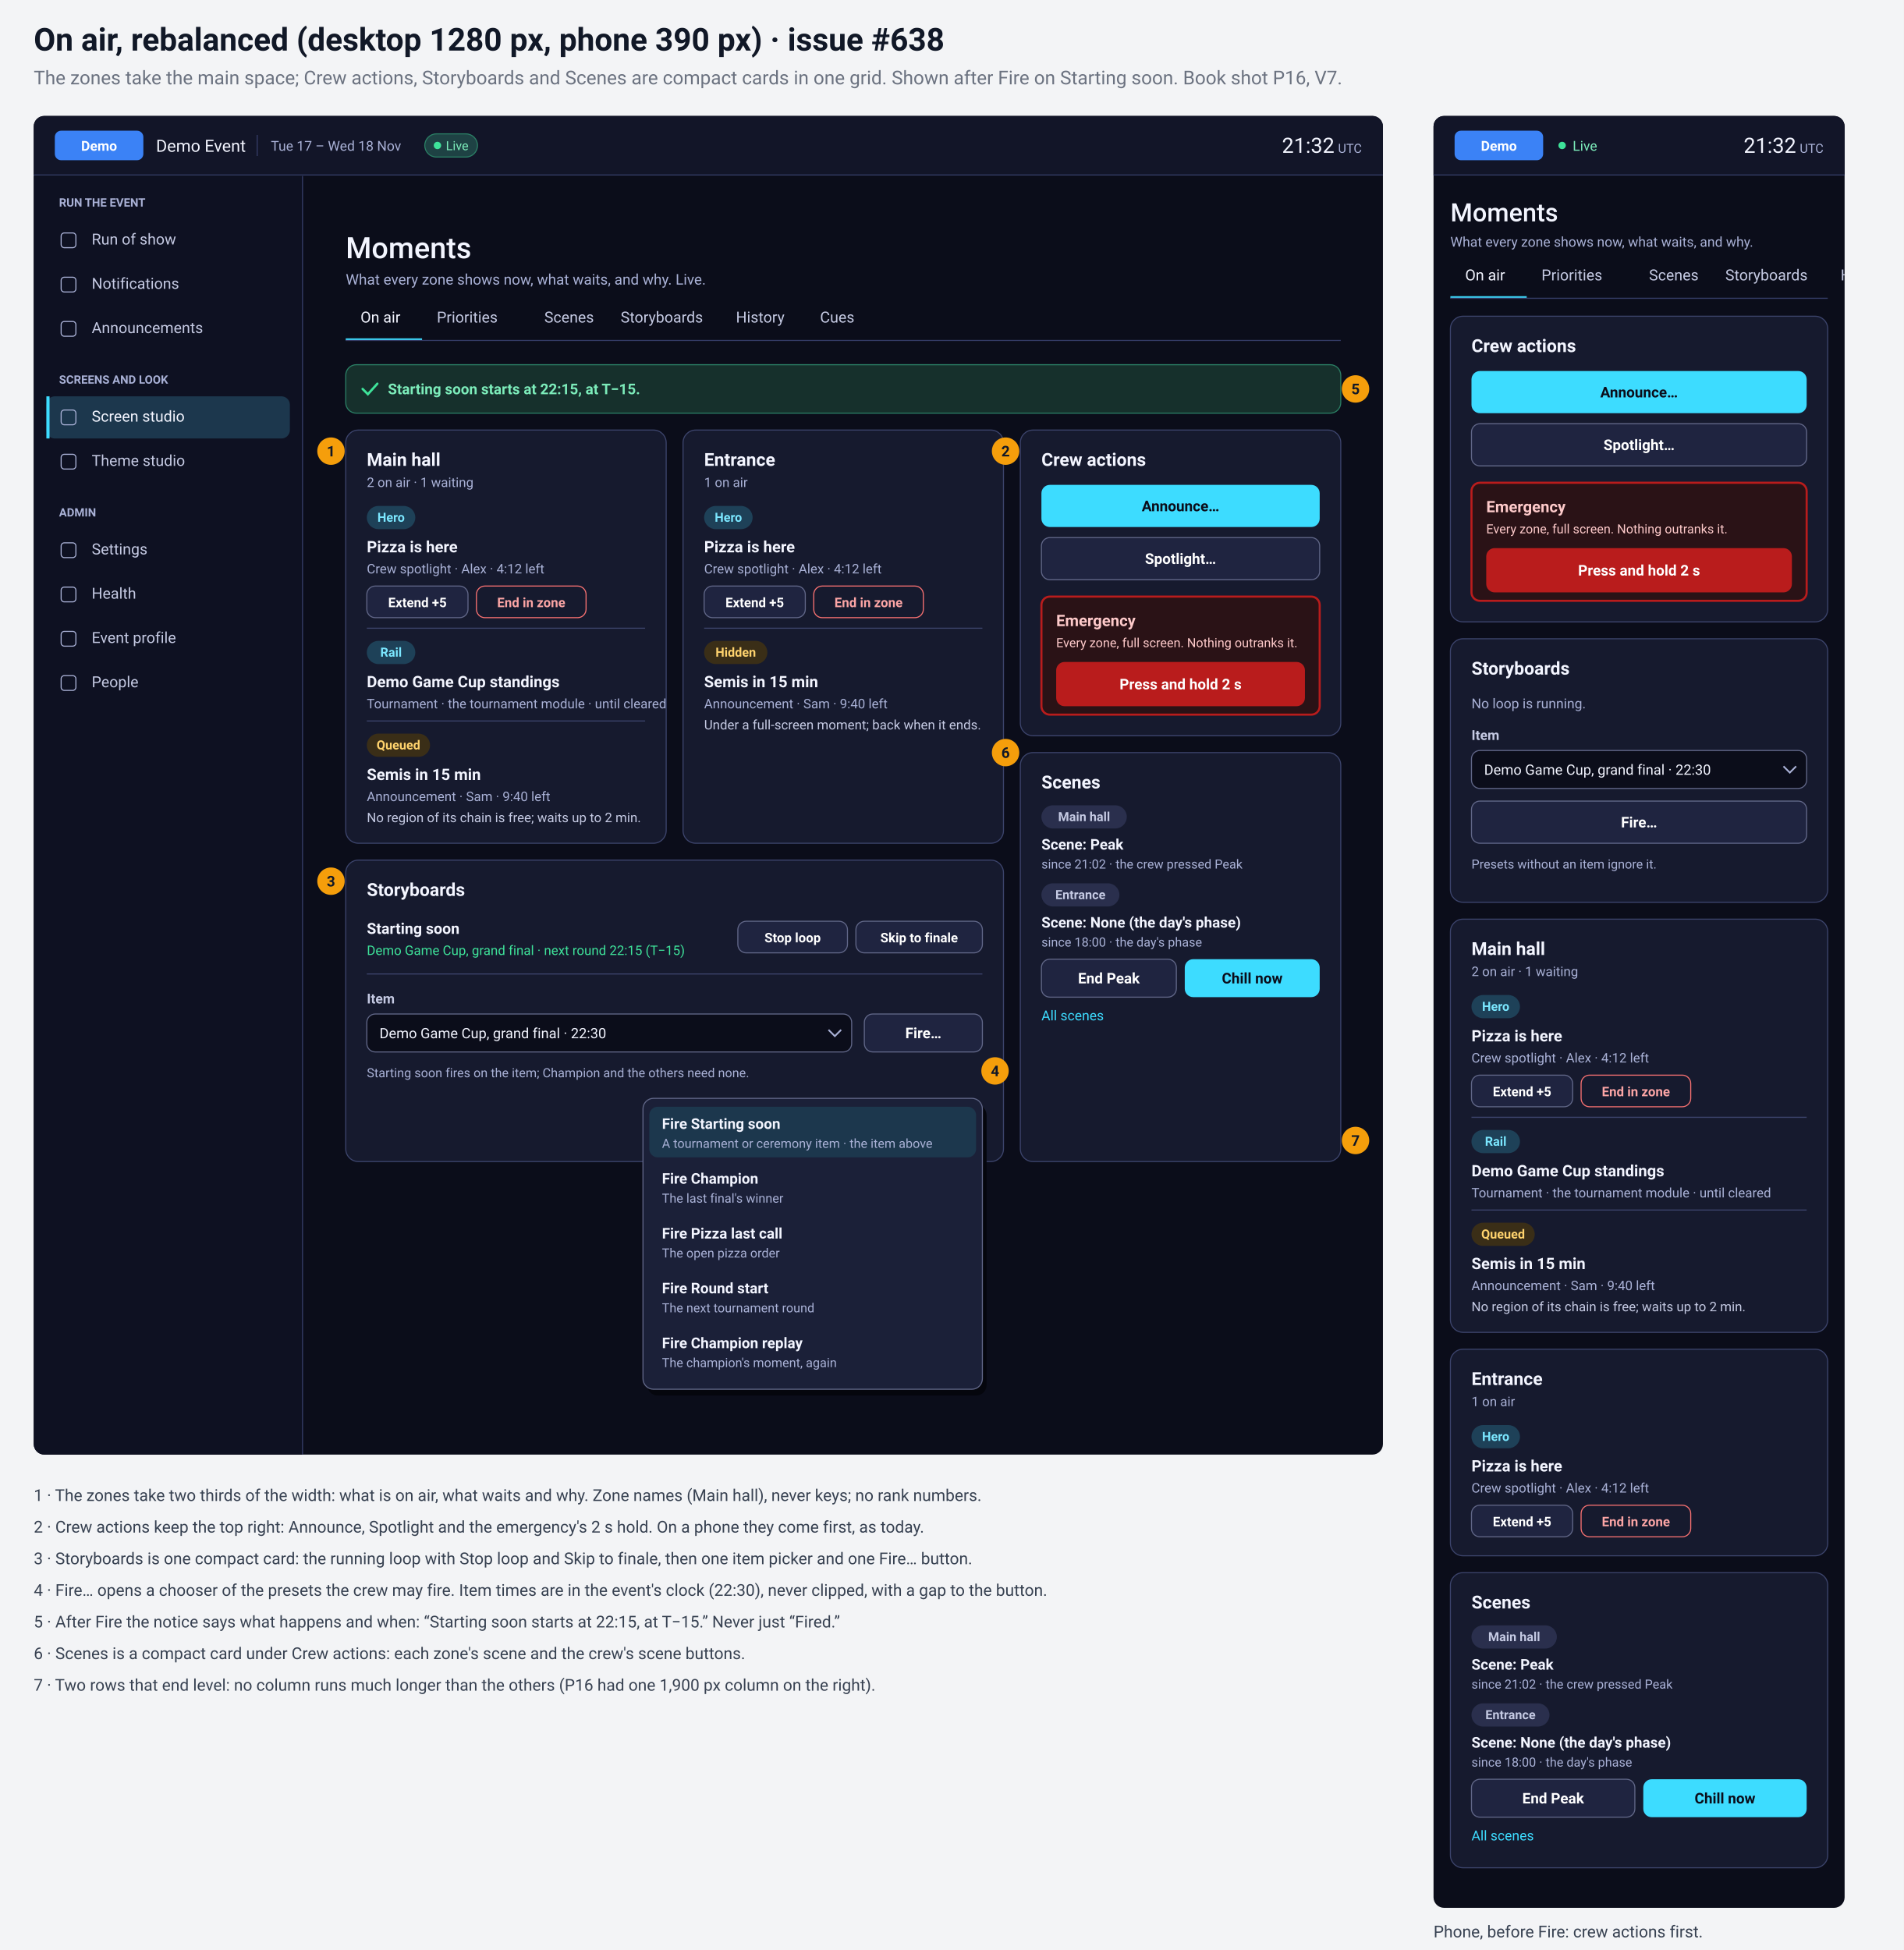
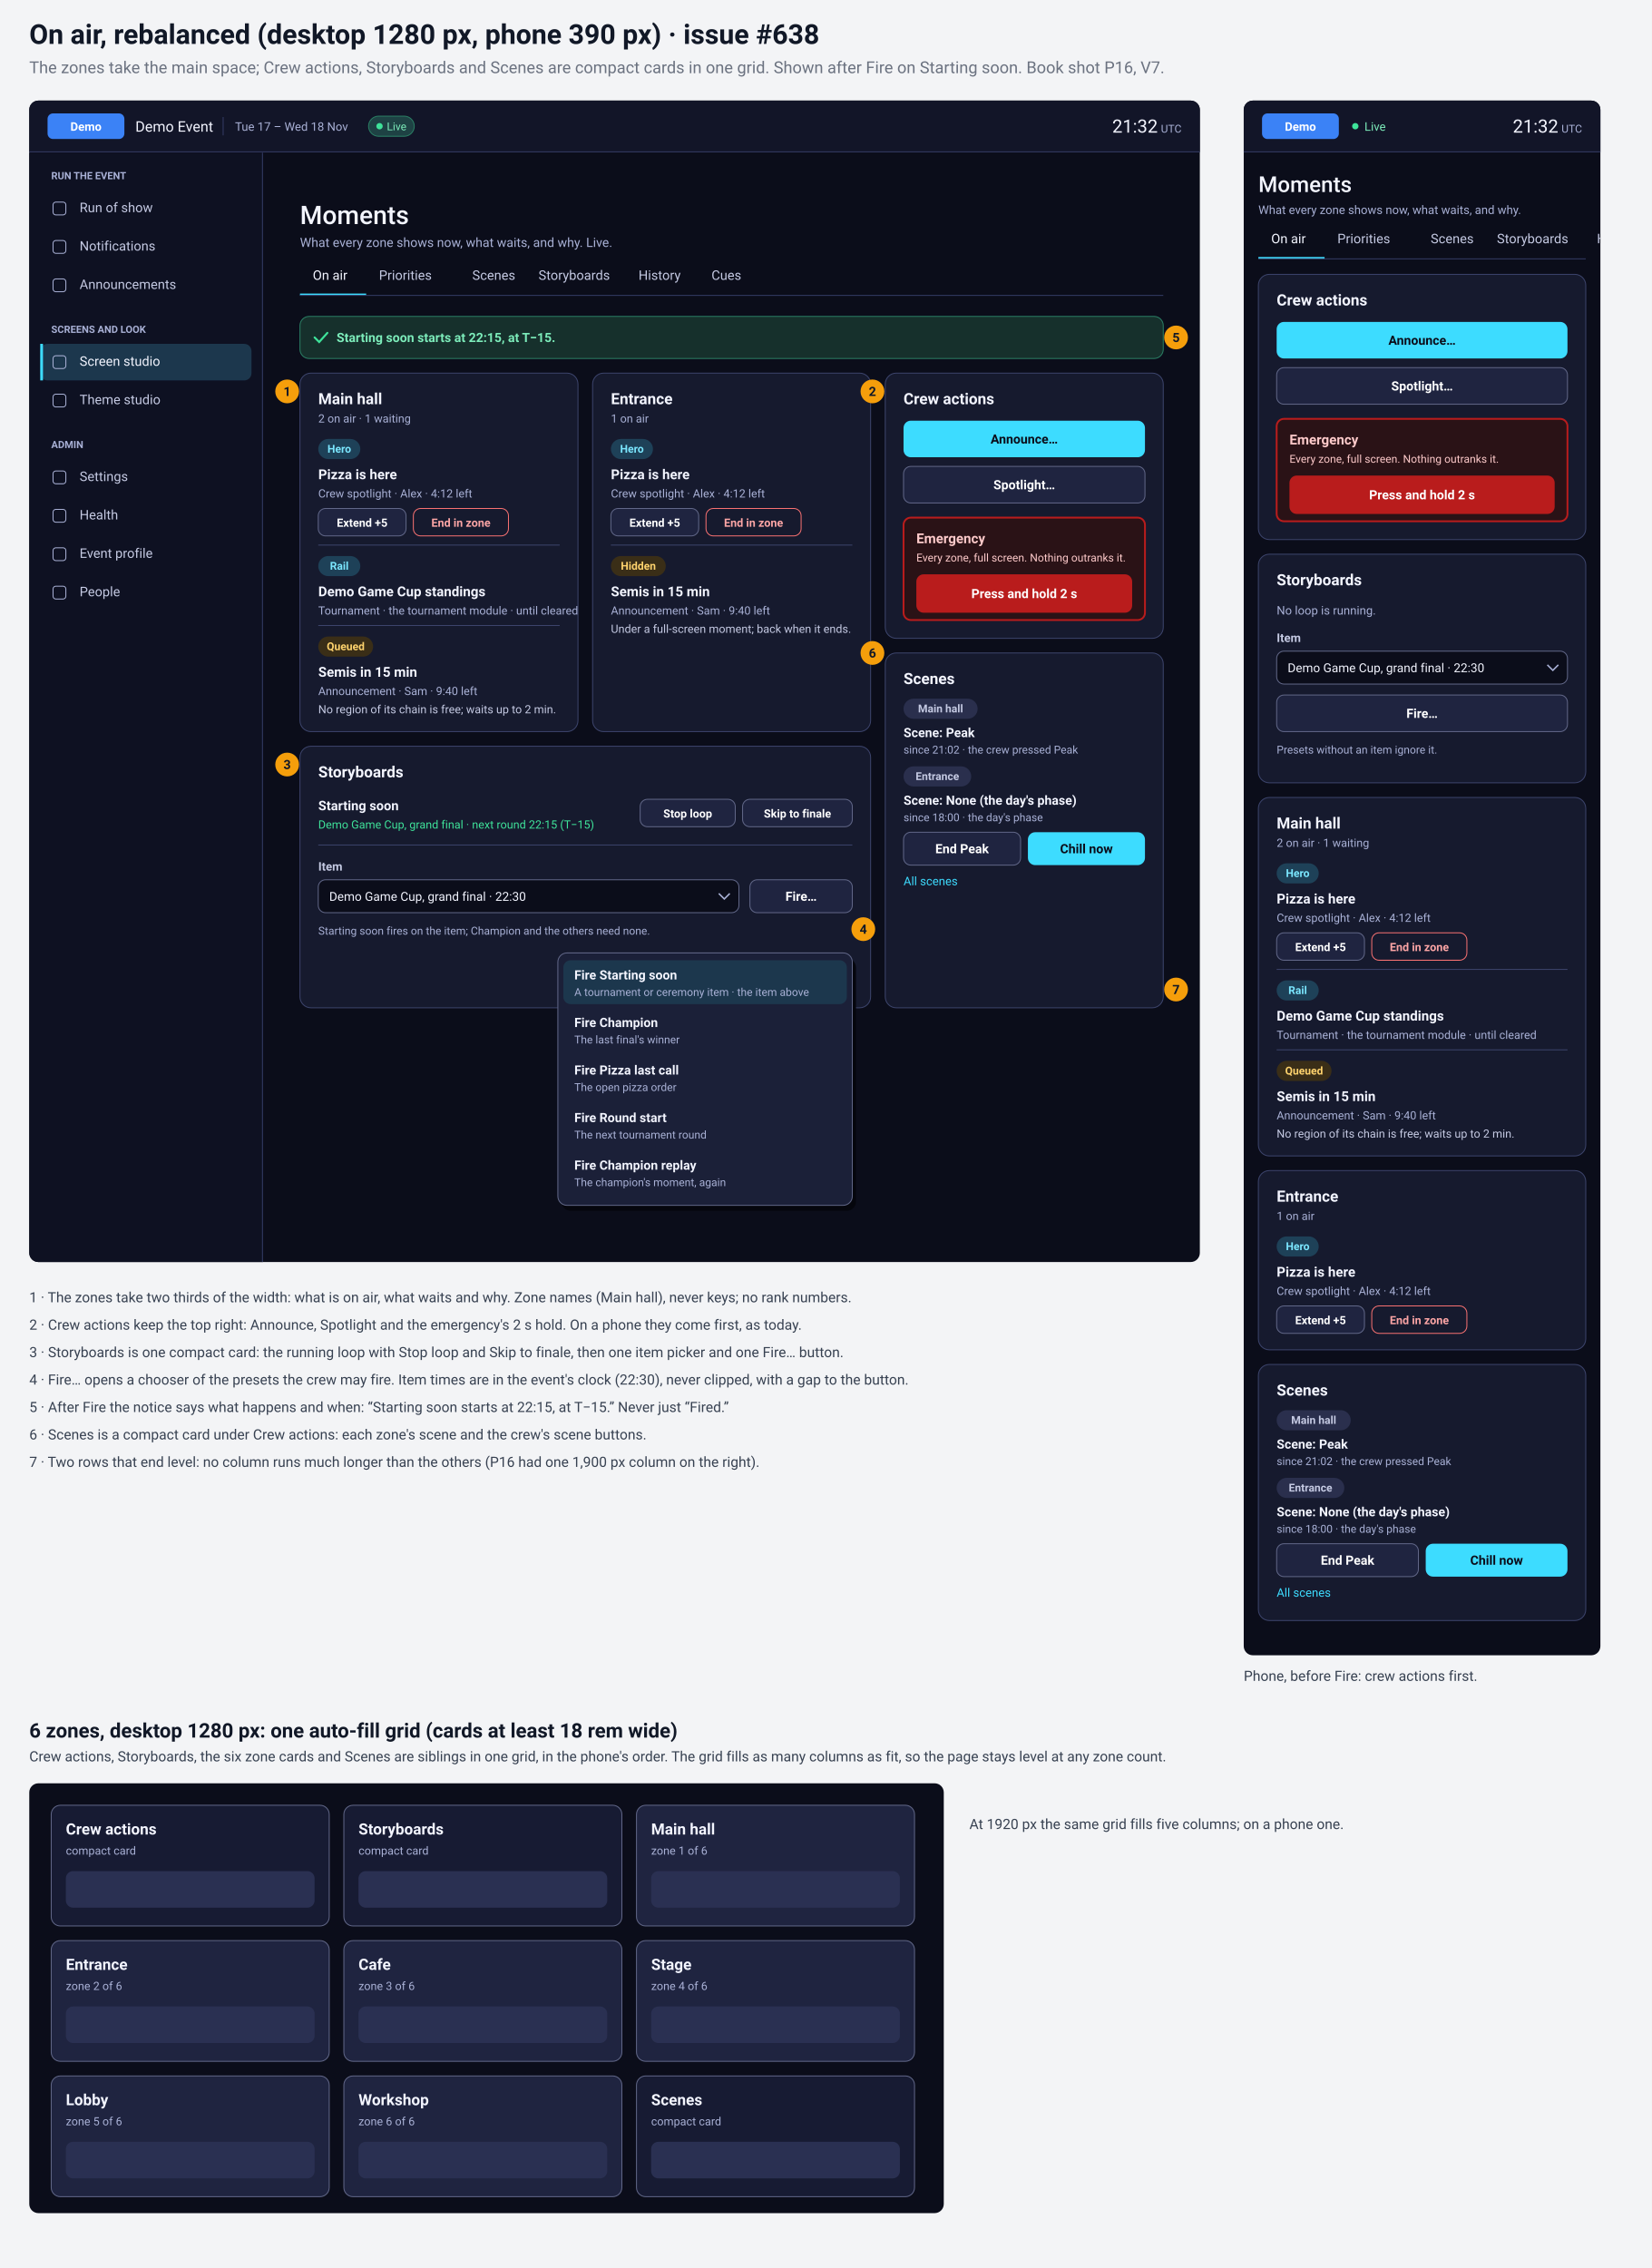
- <svg xmlns="http://www.w3.org/2000/svg" viewBox="0 0 1806 1850" width="1806" height="1850" font-family="system-ui, -apple-system, 'Segoe UI', Roboto, Helvetica, Arial, sans-serif">
-   <rect x="0" y="0" width="1806" height="1850" fill="#f3f4f6" />
+ <svg xmlns="http://www.w3.org/2000/svg" viewBox="0 0 1806 2480" width="1806" height="2480" font-family="system-ui, -apple-system, 'Segoe UI', Roboto, Helvetica, Arial, sans-serif">
+   <rect x="0" y="0" width="1806" height="2480" fill="#f3f4f6" />
  <text x="32" y="48" font-size="30" fill="#111827" font-weight="700" text-anchor="start">On air, rebalanced (desktop 1280 px, phone 390 px) · issue #638</text>
  <text x="32" y="80" font-size="18" fill="#6b7280" font-weight="400" text-anchor="start">The zones take the main space; Crew actions, Storyboards and Scenes are compact cards in one grid. Shown after Fire on Starting soon. Book shot P16, V7.</text>
  <clipPath id="clip32">
    <rect x="32" y="110" width="1280" height="1270" rx="10" />
  </clipPath>
  <g clip-path="url(#clip32)">
    <rect x="32" y="110" width="1280" height="1270" rx="0" fill="#0b0d1a" />
    <rect x="32" y="110" width="1280" height="56" rx="0" fill="#121528" />
    <line x1="32" y1="166" x2="1312" y2="166" stroke="#343c66" stroke-width="1" />
    <rect x="52" y="124" width="84" height="28" rx="6" fill="#3b82f6" />
    <text x="94" y="143" font-size="13" fill="#fff" font-weight="700" text-anchor="middle">Demo</text>
    <text x="148" y="144" font-size="16" fill="#f3f5ff" font-weight="400" text-anchor="start">Demo Event</text>
    <line x1="244" y1="128" x2="244" y2="148" stroke="#343c66" stroke-width="1" />
    <text x="257" y="143" font-size="13" fill="#a9b1d6" font-weight="400" text-anchor="start">Tue 17 – Wed 18 Nov</text>
    <rect x="403" y="127" width="50" height="22" rx="11" fill="#1e4244" stroke="#2a7e64" stroke-width="1" />
    <circle cx="415" cy="138" r="3.5" fill="#3ee39a" />
    <text x="423" y="142.5" font-size="12" fill="#7cecba" font-weight="400" text-anchor="start">Live</text>
    <text x="1266" y="145" font-size="20" fill="#f3f5ff" font-weight="400" text-anchor="end">21:32</text>
    <text x="1292" y="145" font-size="12" fill="#a9b1d6" font-weight="400" text-anchor="end">UTC</text>
    <rect x="32" y="167" width="255" height="1213" rx="0" fill="#0e1122" />
    <line x1="287" y1="167" x2="287" y2="1380" stroke="#343c66" stroke-width="1" />
    <text x="56" y="196" font-size="11" fill="#a9b1d6" font-weight="600" text-anchor="start">RUN THE EVENT</text>
    <rect x="58" y="221" width="14" height="14" rx="3" fill="none" stroke="#a9b1d6" stroke-width="1" />
    <text x="87" y="232" font-size="14.5" fill="#c5cae3" font-weight="400" text-anchor="start">Run of show</text>
    <rect x="58" y="263" width="14" height="14" rx="3" fill="none" stroke="#a9b1d6" stroke-width="1" />
    <text x="87" y="274" font-size="14.5" fill="#c5cae3" font-weight="400" text-anchor="start">Notifications</text>
    <rect x="58" y="305" width="14" height="14" rx="3" fill="none" stroke="#a9b1d6" stroke-width="1" />
    <text x="87" y="316" font-size="14.5" fill="#c5cae3" font-weight="400" text-anchor="start">Announcements</text>
    <text x="56" y="364" font-size="11" fill="#a9b1d6" font-weight="600" text-anchor="start">SCREENS AND LOOK</text>
    <rect x="44" y="376" width="231" height="40" rx="8" fill="#1c374d" />
    <rect x="44" y="376" width="3" height="40" rx="0" fill="#3ddcff" />
    <rect x="58" y="389" width="14" height="14" rx="3" fill="none" stroke="#a9b1d6" stroke-width="1" />
    <text x="87" y="400" font-size="14.5" fill="#f3f5ff" font-weight="400" text-anchor="start">Screen studio</text>
    <rect x="58" y="431" width="14" height="14" rx="3" fill="none" stroke="#a9b1d6" stroke-width="1" />
    <text x="87" y="442" font-size="14.5" fill="#c5cae3" font-weight="400" text-anchor="start">Theme studio</text>
    <text x="56" y="490" font-size="11" fill="#a9b1d6" font-weight="600" text-anchor="start">ADMIN</text>
    <rect x="58" y="515" width="14" height="14" rx="3" fill="none" stroke="#a9b1d6" stroke-width="1" />
    <text x="87" y="526" font-size="14.5" fill="#c5cae3" font-weight="400" text-anchor="start">Settings</text>
    <rect x="58" y="557" width="14" height="14" rx="3" fill="none" stroke="#a9b1d6" stroke-width="1" />
    <text x="87" y="568" font-size="14.5" fill="#c5cae3" font-weight="400" text-anchor="start">Health</text>
    <rect x="58" y="599" width="14" height="14" rx="3" fill="none" stroke="#a9b1d6" stroke-width="1" />
    <text x="87" y="610" font-size="14.5" fill="#c5cae3" font-weight="400" text-anchor="start">Event profile</text>
    <rect x="58" y="641" width="14" height="14" rx="3" fill="none" stroke="#a9b1d6" stroke-width="1" />
    <text x="87" y="652" font-size="14.5" fill="#c5cae3" font-weight="400" text-anchor="start">People</text>
    <text x="328" y="245" font-size="28" fill="#f3f5ff" font-weight="500" text-anchor="start">Moments</text>
    <text x="328" y="270" font-size="14" fill="#a9b1d6" font-weight="400" text-anchor="start">What every zone shows now, what waits, and why. Live.</text>
    <rect x="328" y="321" width="72.4" height="2" rx="0" fill="#3ddcff" />
    <text x="342" y="306" font-size="14.5" fill="#f3f5ff" font-weight="400" text-anchor="start">On air</text>
    <text x="414.4" y="306" font-size="14.5" fill="#c5cae3" font-weight="400" text-anchor="start">Priorities</text>
    <text x="516.4" y="306" font-size="14.5" fill="#c5cae3" font-weight="400" text-anchor="start">Scenes</text>
    <text x="588.8" y="306" font-size="14.5" fill="#c5cae3" font-weight="400" text-anchor="start">Storyboards</text>
    <text x="698.2" y="306" font-size="14.5" fill="#c5cae3" font-weight="400" text-anchor="start">History</text>
    <text x="778" y="306" font-size="14.5" fill="#c5cae3" font-weight="400" text-anchor="start">Cues</text>
    <line x1="328" y1="323" x2="1272" y2="323" stroke="#343c66" stroke-width="1" />
    <rect x="328" y="346" width="944" height="46" rx="10" fill="#16302c" stroke="#2a7e64" stroke-width="1" />
    <path d="M344,369 l5,5 l9,-10" fill="none" stroke="#3ee39a" stroke-width="2.2" stroke-linecap="round" />
    <text x="368" y="374" font-size="14" fill="#7cecba" font-weight="600" text-anchor="start">Starting soon starts at 22:15, at T−15.</text>
    <rect x="328" y="408" width="304" height="392" rx="12" fill="#161a2e" stroke="#3c446c" stroke-width="1" />
    <text x="348" y="442" font-size="17" fill="#f3f5ff" font-weight="600" text-anchor="start">Main hall</text>
    <text x="348" y="462" font-size="12.5" fill="#a9b1d6" font-weight="400" text-anchor="start">2 on air · 1 waiting</text>
    <rect x="348" y="480" width="46" height="22" rx="11" fill="#1e4158" />
    <text x="371" y="495" font-size="12" fill="#7be7ff" font-weight="600" text-anchor="middle">Hero</text>
    <text x="348" y="524" font-size="15" fill="#f3f5ff" font-weight="600" text-anchor="start">Pizza is here</text>
    <text x="348" y="544" font-size="12.5" fill="#a9b1d6" font-weight="400" text-anchor="start">Crew spotlight · Alex · 4:12 left</text>
    <rect x="348" y="556" width="96" height="30" rx="8" fill="#1f2440" stroke="#616788" stroke-width="1" />
    <text x="396" y="576" font-size="12.5" fill="#fff" font-weight="600" text-anchor="middle">Extend +5</text>
    <rect x="452" y="556" width="104" height="30" rx="8" fill="none" stroke="#f87171" stroke-width="1" />
    <text x="504" y="576" font-size="12.5" fill="#fca5a5" font-weight="600" text-anchor="middle">End in zone</text>
    <line x1="348" y1="596" x2="612" y2="596" stroke="#3c446c" stroke-width="1" />
    <rect x="348" y="608" width="46" height="22" rx="11" fill="#1e4158" />
    <text x="371" y="623" font-size="12" fill="#7be7ff" font-weight="600" text-anchor="middle">Rail</text>
    <text x="348" y="652" font-size="15" fill="#f3f5ff" font-weight="600" text-anchor="start">Demo Game Cup standings</text>
    <text x="348" y="672" font-size="12.5" fill="#a9b1d6" font-weight="400" text-anchor="start">Tournament · the tournament module · until cleared</text>
    <line x1="348" y1="684" x2="612" y2="684" stroke="#3c446c" stroke-width="1" />
    <rect x="348" y="696" width="60" height="22" rx="11" fill="#3a2e17" />
    <text x="378" y="711" font-size="12" fill="#ffd36d" font-weight="600" text-anchor="middle">Queued</text>
    <text x="348" y="740" font-size="15" fill="#f3f5ff" font-weight="600" text-anchor="start">Semis in 15 min</text>
    <text x="348" y="760" font-size="12.5" fill="#a9b1d6" font-weight="400" text-anchor="start">Announcement · Sam · 9:40 left</text>
    <text x="348" y="780" font-size="12.5" fill="#c5cae3" font-weight="400" text-anchor="start">No region of its chain is free; waits up to 2 min.</text>
    <rect x="648" y="408" width="304" height="392" rx="12" fill="#161a2e" stroke="#3c446c" stroke-width="1" />
    <text x="668" y="442" font-size="17" fill="#f3f5ff" font-weight="600" text-anchor="start">Entrance</text>
    <text x="668" y="462" font-size="12.5" fill="#a9b1d6" font-weight="400" text-anchor="start">1 on air</text>
    <rect x="668" y="480" width="46" height="22" rx="11" fill="#1e4158" />
    <text x="691" y="495" font-size="12" fill="#7be7ff" font-weight="600" text-anchor="middle">Hero</text>
    <text x="668" y="524" font-size="15" fill="#f3f5ff" font-weight="600" text-anchor="start">Pizza is here</text>
    <text x="668" y="544" font-size="12.5" fill="#a9b1d6" font-weight="400" text-anchor="start">Crew spotlight · Alex · 4:12 left</text>
    <rect x="668" y="556" width="96" height="30" rx="8" fill="#1f2440" stroke="#616788" stroke-width="1" />
    <text x="716" y="576" font-size="12.5" fill="#fff" font-weight="600" text-anchor="middle">Extend +5</text>
    <rect x="772" y="556" width="104" height="30" rx="8" fill="none" stroke="#f87171" stroke-width="1" />
    <text x="824" y="576" font-size="12.5" fill="#fca5a5" font-weight="600" text-anchor="middle">End in zone</text>
    <line x1="668" y1="596" x2="932" y2="596" stroke="#3c446c" stroke-width="1" />
    <rect x="668" y="608" width="60" height="22" rx="11" fill="#3a2e17" />
    <text x="698" y="623" font-size="12" fill="#ffd36d" font-weight="600" text-anchor="middle">Hidden</text>
    <text x="668" y="652" font-size="15" fill="#f3f5ff" font-weight="600" text-anchor="start">Semis in 15 min</text>
    <text x="668" y="672" font-size="12.5" fill="#a9b1d6" font-weight="400" text-anchor="start">Announcement · Sam · 9:40 left</text>
    <text x="668" y="692" font-size="12.5" fill="#c5cae3" font-weight="400" text-anchor="start">Under a full-screen moment; back when it ends.</text>
    <rect x="968" y="408" width="304" height="290" rx="12" fill="#161a2e" stroke="#3c446c" stroke-width="1" />
    <text x="988" y="442" font-size="17" fill="#f3f5ff" font-weight="600" text-anchor="start">Crew actions</text>
    <rect x="988" y="460" width="264" height="40" rx="8" fill="#3ddcff" />
    <text x="1120" y="485" font-size="14" fill="#0b0d1a" font-weight="600" text-anchor="middle">Announce…</text>
    <rect x="988" y="510" width="264" height="40" rx="8" fill="#1f2440" stroke="#616788" stroke-width="1" />
    <text x="1120" y="535" font-size="14" fill="#fff" font-weight="600" text-anchor="middle">Spotlight…</text>
    <rect x="988" y="566" width="264" height="112" rx="8" fill="#2a1216" stroke="#b91c1c" stroke-width="2" />
    <text x="1002" y="594" font-size="15" fill="#fecaca" font-weight="700" text-anchor="start">Emergency</text>
    <text x="1002" y="614" font-size="12" fill="#fecaca" font-weight="400" text-anchor="start">Every zone, full screen. Nothing outranks it.</text>
    <rect x="1002" y="628" width="236" height="42" rx="8" fill="#b91c1c" />
    <text x="1120" y="654" font-size="14" fill="#fff" font-weight="600" text-anchor="middle">Press and hold 2 s</text>
    <rect x="328" y="816" width="624" height="286" rx="12" fill="#161a2e" stroke="#3c446c" stroke-width="1" />
    <text x="348" y="850" font-size="17" fill="#f3f5ff" font-weight="600" text-anchor="start">Storyboards</text>
    <text x="348" y="886" font-size="14.5" fill="#f3f5ff" font-weight="600" text-anchor="start">Starting soon</text>
    <text x="348" y="906" font-size="12.5" fill="#3ee39a" font-weight="400" text-anchor="start">Demo Game Cup, grand final · next round 22:15 (T−15)</text>
    <rect x="700" y="874" width="104" height="30" rx="8" fill="#1f2440" stroke="#616788" stroke-width="1" />
    <text x="752" y="894" font-size="12.5" fill="#fff" font-weight="600" text-anchor="middle">Stop loop</text>
    <rect x="812" y="874" width="120" height="30" rx="8" fill="#1f2440" stroke="#616788" stroke-width="1" />
    <text x="872" y="894" font-size="12.5" fill="#fff" font-weight="600" text-anchor="middle">Skip to finale</text>
    <line x1="348" y1="924" x2="932" y2="924" stroke="#3c446c" stroke-width="1" />
    <text x="348" y="952" font-size="13" fill="#c5cae3" font-weight="600" text-anchor="start">Item</text>
    <rect x="348" y="962" width="460" height="36" rx="8" fill="#0b0d1a" stroke="#616788" stroke-width="1" />
    <text x="360" y="985" font-size="13.5" fill="#f3f5ff" font-weight="400" text-anchor="start">Demo Game Cup, grand final · 22:30</text>
    <path d="M786,977 l6,6 l6,-6" fill="none" stroke="#a9b1d6" stroke-width="1.6" />
    <rect x="820" y="962" width="112" height="36" rx="8" fill="#1f2440" stroke="#616788" stroke-width="1" />
    <text x="876" y="985" font-size="14" fill="#fff" font-weight="600" text-anchor="middle">Fire…</text>
    <text x="348" y="1022" font-size="12" fill="#a9b1d6" font-weight="400" text-anchor="start">Starting soon fires on the item; Champion and the others need none.</text>
    <rect x="968" y="714" width="304" height="388" rx="12" fill="#161a2e" stroke="#3c446c" stroke-width="1" />
    <text x="988" y="748" font-size="17" fill="#f3f5ff" font-weight="600" text-anchor="start">Scenes</text>
    <rect x="988" y="764" width="81" height="22" rx="11" fill="#2a2f4d" />
    <text x="1028.5" y="779" font-size="12" fill="#c5cae3" font-weight="600" text-anchor="middle">Main hall</text>
    <text x="988" y="806" font-size="14" fill="#f3f5ff" font-weight="600" text-anchor="start">Scene: Peak</text>
    <text x="988" y="824" font-size="12" fill="#a9b1d6" font-weight="400" text-anchor="start">since 21:02 · the crew pressed Peak</text>
    <rect x="988" y="838" width="74" height="22" rx="11" fill="#2a2f4d" />
    <text x="1025" y="853" font-size="12" fill="#c5cae3" font-weight="600" text-anchor="middle">Entrance</text>
    <text x="988" y="880" font-size="14" fill="#f3f5ff" font-weight="600" text-anchor="start">Scene: None (the day's phase)</text>
    <text x="988" y="898" font-size="12" fill="#a9b1d6" font-weight="400" text-anchor="start">since 18:00 · the day's phase</text>
    <rect x="988" y="910" width="128" height="36" rx="8" fill="#1f2440" stroke="#616788" stroke-width="1" />
    <text x="1052" y="933" font-size="14" fill="#fff" font-weight="600" text-anchor="middle">End Peak</text>
    <rect x="1124" y="910" width="128" height="36" rx="8" fill="#3ddcff" />
    <text x="1188" y="933" font-size="14" fill="#0b0d1a" font-weight="600" text-anchor="middle">Chill now</text>
    <text x="988" y="968" font-size="13" fill="#3ddcff" font-weight="400" text-anchor="start">All scenes</text>
    <rect x="614" y="1048" width="322" height="276" rx="10" fill="#05060d" />
    <rect x="610" y="1042" width="322" height="276" rx="10" fill="#1b2038" stroke="#616788" stroke-width="1" />
    <rect x="616" y="1050" width="310" height="48" rx="8" fill="#1c374d" />
    <text x="628" y="1071" font-size="14" fill="#f3f5ff" font-weight="600" text-anchor="start">Fire Starting soon</text>
    <text x="628" y="1089" font-size="12" fill="#a9b1d6" font-weight="400" text-anchor="start">A tournament or ceremony item · the item above</text>
    <text x="628" y="1123" font-size="14" fill="#f3f5ff" font-weight="600" text-anchor="start">Fire Champion</text>
    <text x="628" y="1141" font-size="12" fill="#a9b1d6" font-weight="400" text-anchor="start">The last final's winner</text>
    <text x="628" y="1175" font-size="14" fill="#f3f5ff" font-weight="600" text-anchor="start">Fire Pizza last call</text>
    <text x="628" y="1193" font-size="12" fill="#a9b1d6" font-weight="400" text-anchor="start">The open pizza order</text>
    <text x="628" y="1227" font-size="14" fill="#f3f5ff" font-weight="600" text-anchor="start">Fire Round start</text>
    <text x="628" y="1245" font-size="12" fill="#a9b1d6" font-weight="400" text-anchor="start">The next tournament round</text>
    <text x="628" y="1279" font-size="14" fill="#f3f5ff" font-weight="600" text-anchor="start">Fire Champion replay</text>
    <text x="628" y="1297" font-size="12" fill="#a9b1d6" font-weight="400" text-anchor="start">The champion's moment, again</text>
    <circle cx="314" cy="428" r="13" fill="#f59e0b" />
    <text x="314" y="433" font-size="14" fill="#111827" font-weight="700" text-anchor="middle">1</text>
    <circle cx="954" cy="428" r="13" fill="#f59e0b" />
    <text x="954" y="433" font-size="14" fill="#111827" font-weight="700" text-anchor="middle">2</text>
    <circle cx="314" cy="836" r="13" fill="#f59e0b" />
    <text x="314" y="841" font-size="14" fill="#111827" font-weight="700" text-anchor="middle">3</text>
    <circle cx="944" cy="1016" r="13" fill="#f59e0b" />
    <text x="944" y="1021" font-size="14" fill="#111827" font-weight="700" text-anchor="middle">4</text>
    <circle cx="1286" cy="369" r="13" fill="#f59e0b" />
    <text x="1286" y="374" font-size="14" fill="#111827" font-weight="700" text-anchor="middle">5</text>
    <circle cx="954" cy="714" r="13" fill="#f59e0b" />
    <text x="954" y="719" font-size="14" fill="#111827" font-weight="700" text-anchor="middle">6</text>
    <circle cx="1286" cy="1082" r="13" fill="#f59e0b" />
    <text x="1286" y="1087" font-size="14" fill="#111827" font-weight="700" text-anchor="middle">7</text>
  </g>
  <text x="32" y="1424" font-size="15.5" fill="#374151" font-weight="400" text-anchor="start">1 · The zones take two thirds of the width: what is on air, what waits and why. Zone names (Main hall), never keys; no rank numbers.</text>
  <text x="32" y="1454" font-size="15.5" fill="#374151" font-weight="400" text-anchor="start">2 · Crew actions keep the top right: Announce, Spotlight and the emergency's 2 s hold. On a phone they come first, as today.</text>
  <text x="32" y="1484" font-size="15.5" fill="#374151" font-weight="400" text-anchor="start">3 · Storyboards is one compact card: the running loop with Stop loop and Skip to finale, then one item picker and one Fire… button.</text>
  <text x="32" y="1514" font-size="15.5" fill="#374151" font-weight="400" text-anchor="start">4 · Fire… opens a chooser of the presets the crew may fire. Item times are in the event's clock (22:30), never clipped, with a gap to the button.</text>
  <text x="32" y="1544" font-size="15.5" fill="#374151" font-weight="400" text-anchor="start">5 · After Fire the notice says what happens and when: “Starting soon starts at 22:15, at T−15.” Never just “Fired.”</text>
  <text x="32" y="1574" font-size="15.5" fill="#374151" font-weight="400" text-anchor="start">6 · Scenes is a compact card under Crew actions: each zone's scene and the crew's scene buttons.</text>
  <text x="32" y="1604" font-size="15.5" fill="#374151" font-weight="400" text-anchor="start">7 · Two rows that end level: no column runs much longer than the others (P16 had one 1,900 px column on the right).</text>
  <clipPath id="clip1360">
    <rect x="1360" y="110" width="390" height="1700" rx="10" />
  </clipPath>
  <g clip-path="url(#clip1360)">
    <rect x="1360" y="110" width="390" height="1700" rx="0" fill="#0b0d1a" />
    <rect x="1360" y="110" width="390" height="56" rx="0" fill="#121528" />
    <line x1="1360" y1="166" x2="1750" y2="166" stroke="#343c66" stroke-width="1" />
    <rect x="1380" y="124" width="84" height="28" rx="6" fill="#3b82f6" />
    <text x="1422" y="143" font-size="13" fill="#fff" font-weight="700" text-anchor="middle">Demo</text>
    <circle cx="1482" cy="138" r="3.5" fill="#3ee39a" />
    <text x="1492" y="143" font-size="13" fill="#7cecba" font-weight="400" text-anchor="start">Live</text>
    <text x="1704" y="145" font-size="20" fill="#f3f5ff" font-weight="400" text-anchor="end">21:32</text>
    <text x="1730" y="145" font-size="12" fill="#a9b1d6" font-weight="400" text-anchor="end">UTC</text>
    <text x="1376" y="210" font-size="24" fill="#f3f5ff" font-weight="500" text-anchor="start">Moments</text>
    <text x="1376" y="234" font-size="13" fill="#a9b1d6" font-weight="400" text-anchor="start">What every zone shows now, what waits, and why.</text>
    <rect x="1376" y="281" width="72.4" height="2" rx="0" fill="#3ddcff" />
    <text x="1390" y="266" font-size="14.5" fill="#f3f5ff" font-weight="400" text-anchor="start">On air</text>
    <text x="1462.4" y="266" font-size="14.5" fill="#c5cae3" font-weight="400" text-anchor="start">Priorities</text>
    <text x="1564.4" y="266" font-size="14.5" fill="#c5cae3" font-weight="400" text-anchor="start">Scenes</text>
    <text x="1636.8" y="266" font-size="14.5" fill="#c5cae3" font-weight="400" text-anchor="start">Storyboards</text>
    <text x="1746.2" y="266" font-size="14.5" fill="#c5cae3" font-weight="400" text-anchor="start">History</text>
    <text x="1826" y="266" font-size="14.5" fill="#c5cae3" font-weight="400" text-anchor="start">Cues</text>
    <line x1="1376" y1="283" x2="1734" y2="283" stroke="#343c66" stroke-width="1" />
    <rect x="1376" y="300" width="358" height="290" rx="12" fill="#161a2e" stroke="#3c446c" stroke-width="1" />
    <text x="1396" y="334" font-size="17" fill="#f3f5ff" font-weight="600" text-anchor="start">Crew actions</text>
    <rect x="1396" y="352" width="318" height="40" rx="8" fill="#3ddcff" />
    <text x="1555" y="377" font-size="14" fill="#0b0d1a" font-weight="600" text-anchor="middle">Announce…</text>
    <rect x="1396" y="402" width="318" height="40" rx="8" fill="#1f2440" stroke="#616788" stroke-width="1" />
    <text x="1555" y="427" font-size="14" fill="#fff" font-weight="600" text-anchor="middle">Spotlight…</text>
    <rect x="1396" y="458" width="318" height="112" rx="8" fill="#2a1216" stroke="#b91c1c" stroke-width="2" />
    <text x="1410" y="486" font-size="15" fill="#fecaca" font-weight="700" text-anchor="start">Emergency</text>
    <text x="1410" y="506" font-size="12" fill="#fecaca" font-weight="400" text-anchor="start">Every zone, full screen. Nothing outranks it.</text>
    <rect x="1410" y="520" width="290" height="42" rx="8" fill="#b91c1c" />
    <text x="1555" y="546" font-size="14" fill="#fff" font-weight="600" text-anchor="middle">Press and hold 2 s</text>
    <rect x="1376" y="606" width="358" height="250" rx="12" fill="#161a2e" stroke="#3c446c" stroke-width="1" />
    <text x="1396" y="640" font-size="17" fill="#f3f5ff" font-weight="600" text-anchor="start">Storyboards</text>
    <text x="1396" y="672" font-size="13" fill="#a9b1d6" font-weight="400" text-anchor="start">No loop is running.</text>
    <text x="1396" y="702" font-size="13" fill="#c5cae3" font-weight="600" text-anchor="start">Item</text>
    <rect x="1396" y="712" width="318" height="36" rx="8" fill="#0b0d1a" stroke="#616788" stroke-width="1" />
    <text x="1408" y="735" font-size="13.5" fill="#f3f5ff" font-weight="400" text-anchor="start">Demo Game Cup, grand final · 22:30</text>
    <path d="M1692,727 l6,6 l6,-6" fill="none" stroke="#a9b1d6" stroke-width="1.6" />
    <rect x="1396" y="760" width="318" height="40" rx="8" fill="#1f2440" stroke="#616788" stroke-width="1" />
    <text x="1555" y="785" font-size="14" fill="#fff" font-weight="600" text-anchor="middle">Fire…</text>
    <text x="1396" y="824" font-size="12" fill="#a9b1d6" font-weight="400" text-anchor="start">Presets without an item ignore it.</text>
    <rect x="1376" y="872" width="358" height="392" rx="12" fill="#161a2e" stroke="#3c446c" stroke-width="1" />
    <text x="1396" y="906" font-size="17" fill="#f3f5ff" font-weight="600" text-anchor="start">Main hall</text>
    <text x="1396" y="926" font-size="12.5" fill="#a9b1d6" font-weight="400" text-anchor="start">2 on air · 1 waiting</text>
    <rect x="1396" y="944" width="46" height="22" rx="11" fill="#1e4158" />
    <text x="1419" y="959" font-size="12" fill="#7be7ff" font-weight="600" text-anchor="middle">Hero</text>
    <text x="1396" y="988" font-size="15" fill="#f3f5ff" font-weight="600" text-anchor="start">Pizza is here</text>
    <text x="1396" y="1008" font-size="12.5" fill="#a9b1d6" font-weight="400" text-anchor="start">Crew spotlight · Alex · 4:12 left</text>
    <rect x="1396" y="1020" width="96" height="30" rx="8" fill="#1f2440" stroke="#616788" stroke-width="1" />
    <text x="1444" y="1040" font-size="12.5" fill="#fff" font-weight="600" text-anchor="middle">Extend +5</text>
    <rect x="1500" y="1020" width="104" height="30" rx="8" fill="none" stroke="#f87171" stroke-width="1" />
    <text x="1552" y="1040" font-size="12.5" fill="#fca5a5" font-weight="600" text-anchor="middle">End in zone</text>
    <line x1="1396" y1="1060" x2="1714" y2="1060" stroke="#3c446c" stroke-width="1" />
    <rect x="1396" y="1072" width="46" height="22" rx="11" fill="#1e4158" />
    <text x="1419" y="1087" font-size="12" fill="#7be7ff" font-weight="600" text-anchor="middle">Rail</text>
    <text x="1396" y="1116" font-size="15" fill="#f3f5ff" font-weight="600" text-anchor="start">Demo Game Cup standings</text>
    <text x="1396" y="1136" font-size="12.5" fill="#a9b1d6" font-weight="400" text-anchor="start">Tournament · the tournament module · until cleared</text>
    <line x1="1396" y1="1148" x2="1714" y2="1148" stroke="#3c446c" stroke-width="1" />
    <rect x="1396" y="1160" width="60" height="22" rx="11" fill="#3a2e17" />
    <text x="1426" y="1175" font-size="12" fill="#ffd36d" font-weight="600" text-anchor="middle">Queued</text>
    <text x="1396" y="1204" font-size="15" fill="#f3f5ff" font-weight="600" text-anchor="start">Semis in 15 min</text>
    <text x="1396" y="1224" font-size="12.5" fill="#a9b1d6" font-weight="400" text-anchor="start">Announcement · Sam · 9:40 left</text>
    <text x="1396" y="1244" font-size="12.5" fill="#c5cae3" font-weight="400" text-anchor="start">No region of its chain is free; waits up to 2 min.</text>
    <rect x="1376" y="1280" width="358" height="196" rx="12" fill="#161a2e" stroke="#3c446c" stroke-width="1" />
    <text x="1396" y="1314" font-size="17" fill="#f3f5ff" font-weight="600" text-anchor="start">Entrance</text>
    <text x="1396" y="1334" font-size="12.5" fill="#a9b1d6" font-weight="400" text-anchor="start">1 on air</text>
    <rect x="1396" y="1352" width="46" height="22" rx="11" fill="#1e4158" />
    <text x="1419" y="1367" font-size="12" fill="#7be7ff" font-weight="600" text-anchor="middle">Hero</text>
    <text x="1396" y="1396" font-size="15" fill="#f3f5ff" font-weight="600" text-anchor="start">Pizza is here</text>
    <text x="1396" y="1416" font-size="12.5" fill="#a9b1d6" font-weight="400" text-anchor="start">Crew spotlight · Alex · 4:12 left</text>
    <rect x="1396" y="1428" width="96" height="30" rx="8" fill="#1f2440" stroke="#616788" stroke-width="1" />
    <text x="1444" y="1448" font-size="12.5" fill="#fff" font-weight="600" text-anchor="middle">Extend +5</text>
    <rect x="1500" y="1428" width="104" height="30" rx="8" fill="none" stroke="#f87171" stroke-width="1" />
    <text x="1552" y="1448" font-size="12.5" fill="#fca5a5" font-weight="600" text-anchor="middle">End in zone</text>
    <rect x="1376" y="1492" width="358" height="280" rx="12" fill="#161a2e" stroke="#3c446c" stroke-width="1" />
    <text x="1396" y="1526" font-size="17" fill="#f3f5ff" font-weight="600" text-anchor="start">Scenes</text>
    <rect x="1396" y="1542" width="81" height="22" rx="11" fill="#2a2f4d" />
    <text x="1436.5" y="1557" font-size="12" fill="#c5cae3" font-weight="600" text-anchor="middle">Main hall</text>
    <text x="1396" y="1584" font-size="14" fill="#f3f5ff" font-weight="600" text-anchor="start">Scene: Peak</text>
    <text x="1396" y="1602" font-size="12" fill="#a9b1d6" font-weight="400" text-anchor="start">since 21:02 · the crew pressed Peak</text>
    <rect x="1396" y="1616" width="74" height="22" rx="11" fill="#2a2f4d" />
    <text x="1433" y="1631" font-size="12" fill="#c5cae3" font-weight="600" text-anchor="middle">Entrance</text>
    <text x="1396" y="1658" font-size="14" fill="#f3f5ff" font-weight="600" text-anchor="start">Scene: None (the day's phase)</text>
    <text x="1396" y="1676" font-size="12" fill="#a9b1d6" font-weight="400" text-anchor="start">since 18:00 · the day's phase</text>
    <rect x="1396" y="1688" width="155" height="36" rx="8" fill="#1f2440" stroke="#616788" stroke-width="1" />
    <text x="1473.5" y="1711" font-size="14" fill="#fff" font-weight="600" text-anchor="middle">End Peak</text>
    <rect x="1559" y="1688" width="155" height="36" rx="8" fill="#3ddcff" />
    <text x="1636.5" y="1711" font-size="14" fill="#0b0d1a" font-weight="600" text-anchor="middle">Chill now</text>
    <text x="1396" y="1746" font-size="13" fill="#3ddcff" font-weight="400" text-anchor="start">All scenes</text>
  </g>
  <text x="1360" y="1838" font-size="15.5" fill="#374151" font-weight="400" text-anchor="start">Phone, before Fire: crew actions first.</text>
+   <text x="32" y="1900" font-size="22" fill="#111827" font-weight="700" text-anchor="start">6 zones, desktop 1280 px: one auto-fill grid (cards at least 18 rem wide)</text>
+   <text x="32" y="1926" font-size="15.5" fill="#374151" font-weight="400" text-anchor="start">Crew actions, Storyboards, the six zone cards and Scenes are siblings in one grid, in the phone's order. The grid fills as many columns as fit, so the page stays level at any zone count.</text>
+   <rect x="32" y="1950" width="1000" height="470" rx="10" fill="#0b0d1a" />
+   <rect x="56" y="1974" width="304" height="132" rx="10" fill="#171b33" stroke="#616788" stroke-width="1" />
+   <text x="72" y="2006" font-size="17" fill="#f3f5ff" font-weight="600" text-anchor="start">Crew actions</text>
+   <text x="72" y="2028" font-size="12.5" fill="#a9b1d6" font-weight="400" text-anchor="start">compact card</text>
+   <rect x="72" y="2046" width="272" height="40" rx="8" fill="#2a3052" />
+   <rect x="376" y="1974" width="304" height="132" rx="10" fill="#171b33" stroke="#616788" stroke-width="1" />
+   <text x="392" y="2006" font-size="17" fill="#f3f5ff" font-weight="600" text-anchor="start">Storyboards</text>
+   <text x="392" y="2028" font-size="12.5" fill="#a9b1d6" font-weight="400" text-anchor="start">compact card</text>
+   <rect x="392" y="2046" width="272" height="40" rx="8" fill="#2a3052" />
+   <rect x="696" y="1974" width="304" height="132" rx="10" fill="#1f2440" stroke="#616788" stroke-width="1" />
+   <text x="712" y="2006" font-size="17" fill="#f3f5ff" font-weight="600" text-anchor="start">Main hall</text>
+   <text x="712" y="2028" font-size="12.5" fill="#a9b1d6" font-weight="400" text-anchor="start">zone 1 of 6</text>
+   <rect x="712" y="2046" width="272" height="40" rx="8" fill="#2a3052" />
+   <rect x="56" y="2122" width="304" height="132" rx="10" fill="#1f2440" stroke="#616788" stroke-width="1" />
+   <text x="72" y="2154" font-size="17" fill="#f3f5ff" font-weight="600" text-anchor="start">Entrance</text>
+   <text x="72" y="2176" font-size="12.5" fill="#a9b1d6" font-weight="400" text-anchor="start">zone 2 of 6</text>
+   <rect x="72" y="2194" width="272" height="40" rx="8" fill="#2a3052" />
+   <rect x="376" y="2122" width="304" height="132" rx="10" fill="#1f2440" stroke="#616788" stroke-width="1" />
+   <text x="392" y="2154" font-size="17" fill="#f3f5ff" font-weight="600" text-anchor="start">Cafe</text>
+   <text x="392" y="2176" font-size="12.5" fill="#a9b1d6" font-weight="400" text-anchor="start">zone 3 of 6</text>
+   <rect x="392" y="2194" width="272" height="40" rx="8" fill="#2a3052" />
+   <rect x="696" y="2122" width="304" height="132" rx="10" fill="#1f2440" stroke="#616788" stroke-width="1" />
+   <text x="712" y="2154" font-size="17" fill="#f3f5ff" font-weight="600" text-anchor="start">Stage</text>
+   <text x="712" y="2176" font-size="12.5" fill="#a9b1d6" font-weight="400" text-anchor="start">zone 4 of 6</text>
+   <rect x="712" y="2194" width="272" height="40" rx="8" fill="#2a3052" />
+   <rect x="56" y="2270" width="304" height="132" rx="10" fill="#1f2440" stroke="#616788" stroke-width="1" />
+   <text x="72" y="2302" font-size="17" fill="#f3f5ff" font-weight="600" text-anchor="start">Lobby</text>
+   <text x="72" y="2324" font-size="12.5" fill="#a9b1d6" font-weight="400" text-anchor="start">zone 5 of 6</text>
+   <rect x="72" y="2342" width="272" height="40" rx="8" fill="#2a3052" />
+   <rect x="376" y="2270" width="304" height="132" rx="10" fill="#1f2440" stroke="#616788" stroke-width="1" />
+   <text x="392" y="2302" font-size="17" fill="#f3f5ff" font-weight="600" text-anchor="start">Workshop</text>
+   <text x="392" y="2324" font-size="12.5" fill="#a9b1d6" font-weight="400" text-anchor="start">zone 6 of 6</text>
+   <rect x="392" y="2342" width="272" height="40" rx="8" fill="#2a3052" />
+   <rect x="696" y="2270" width="304" height="132" rx="10" fill="#171b33" stroke="#616788" stroke-width="1" />
+   <text x="712" y="2302" font-size="17" fill="#f3f5ff" font-weight="600" text-anchor="start">Scenes</text>
+   <text x="712" y="2324" font-size="12.5" fill="#a9b1d6" font-weight="400" text-anchor="start">compact card</text>
+   <rect x="712" y="2342" width="272" height="40" rx="8" fill="#2a3052" />
+   <text x="1060" y="2000" font-size="15.5" fill="#374151" font-weight="400" text-anchor="start">At 1920 px the same grid fills five columns; on a phone one.</text>
</svg>
